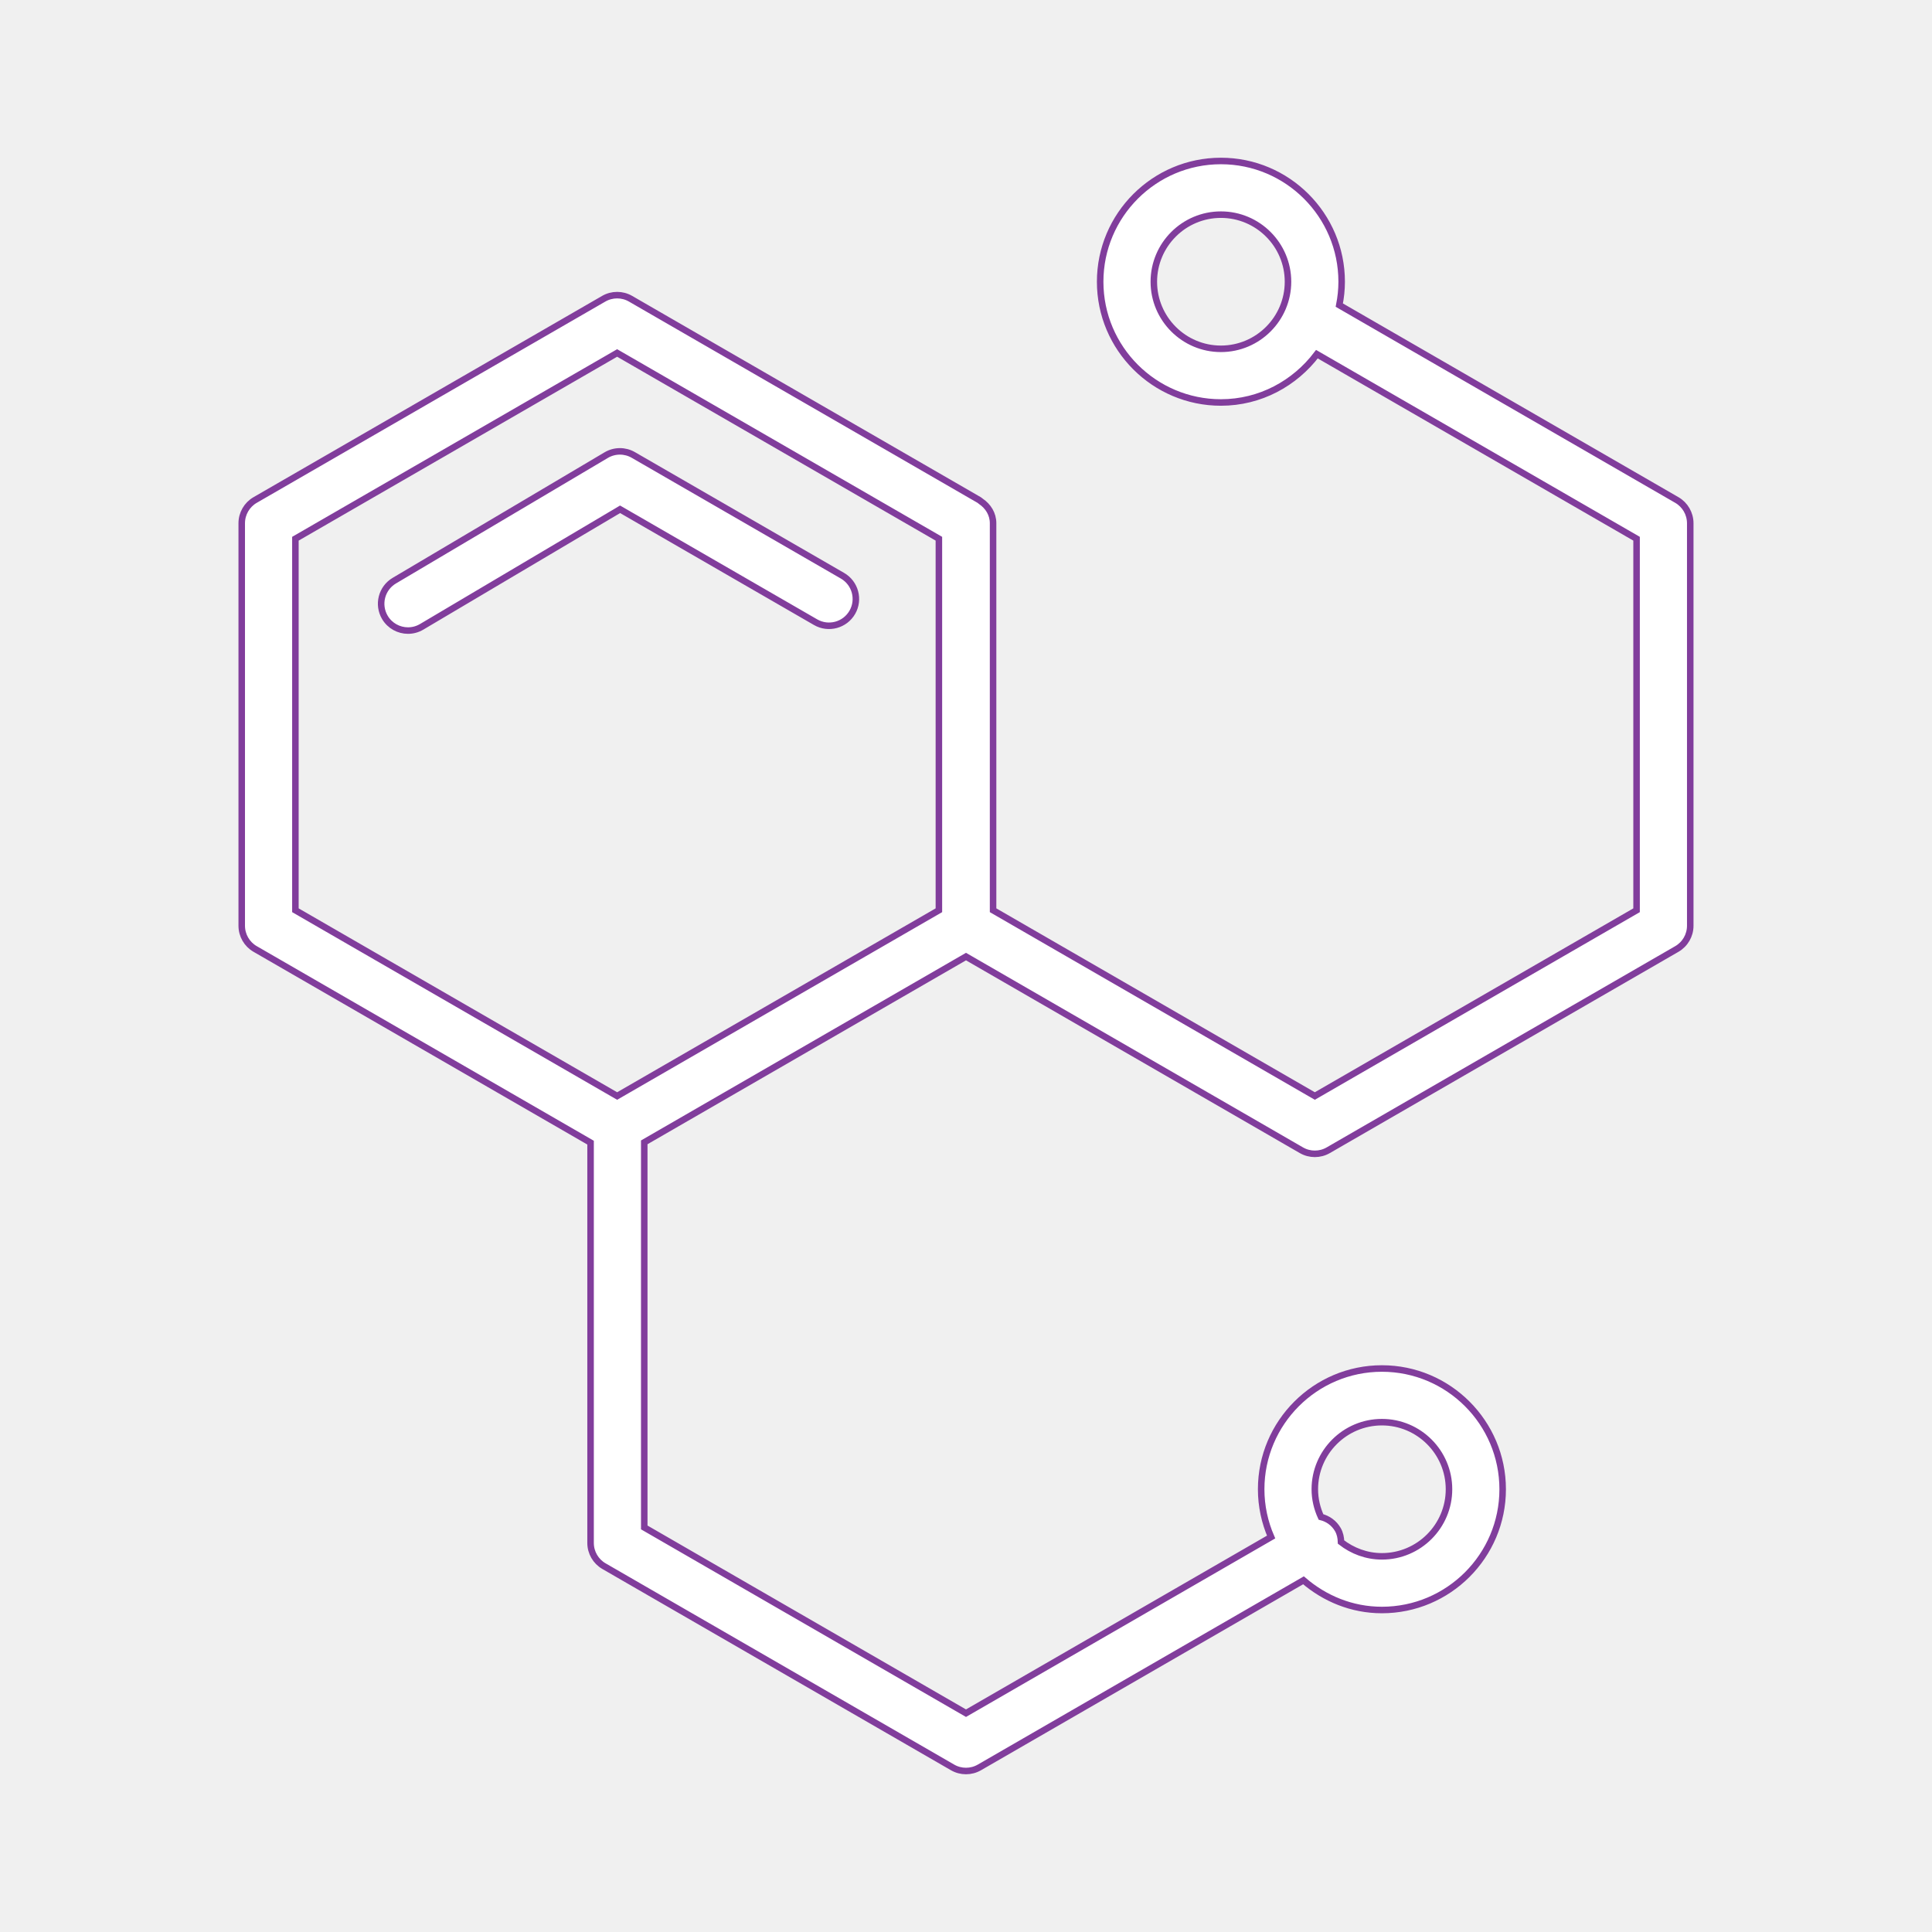
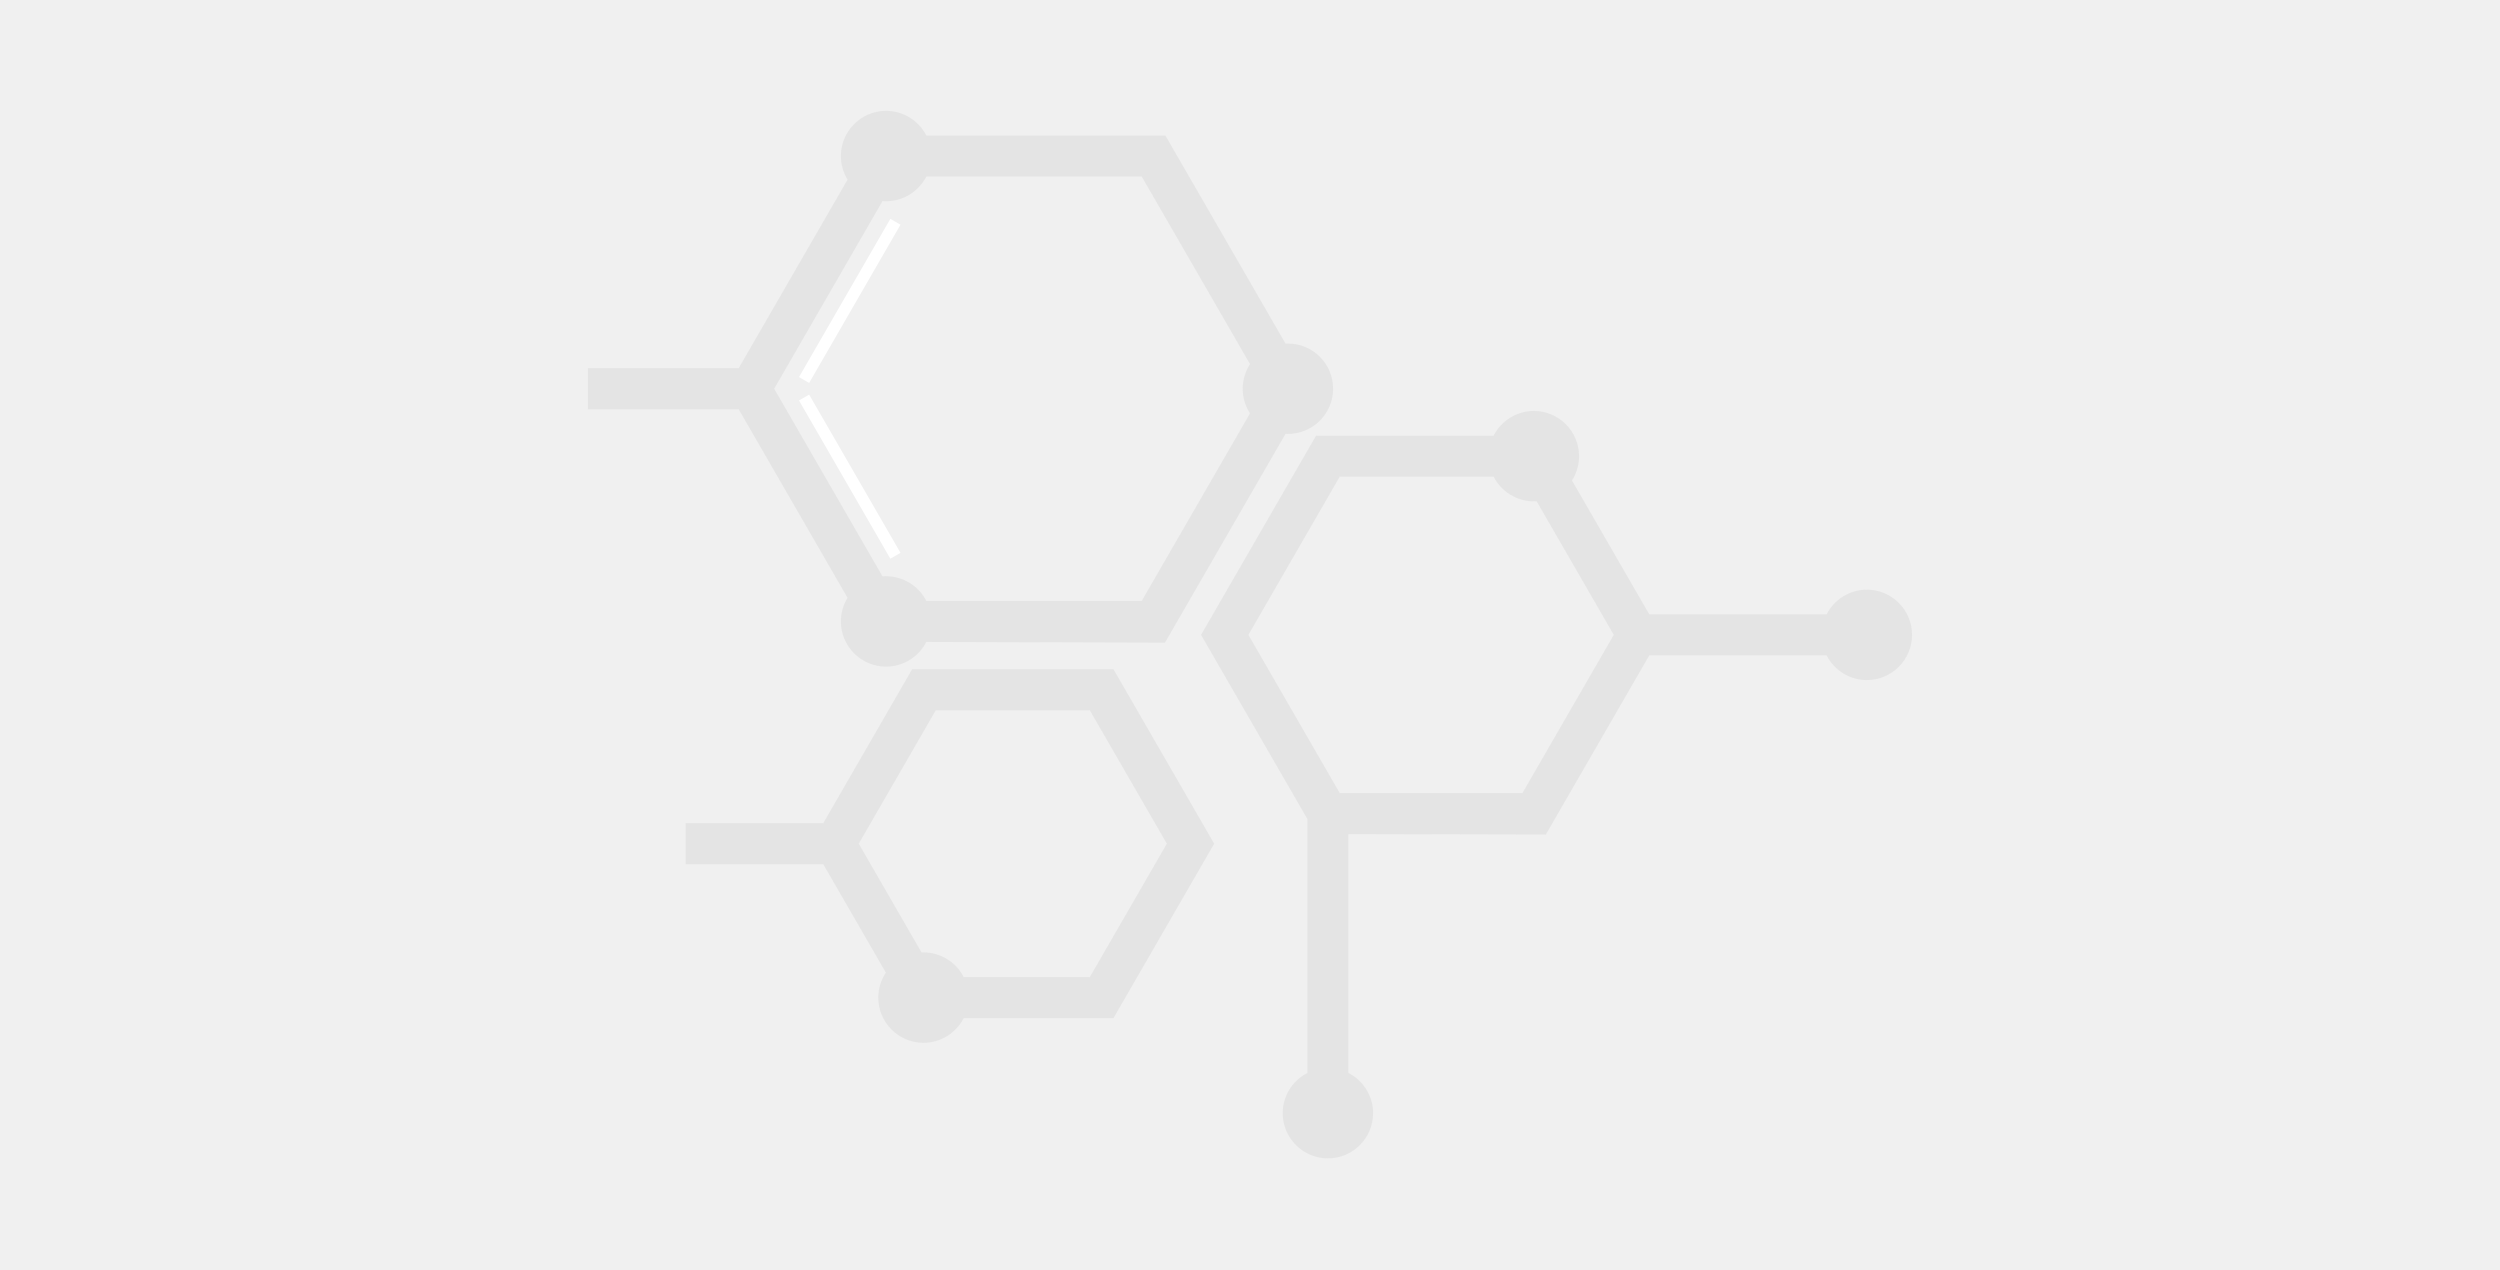
- <svg xmlns="http://www.w3.org/2000/svg" fill="#FFFFFF" height="800px" width="800px" version="1.1" id="Layer_1" viewBox="-24.7 -24.7 296.44 296.44" xml:space="preserve" transform="rotate(0)" stroke="#813d9c">
-   <g id="SVGRepo_bgCarrier" stroke-width="0" />
-   <g id="SVGRepo_tracerCarrier" stroke-linecap="round" stroke-linejoin="round" stroke="#CCCCCC" stroke-width="1.482" />
-   <g id="SVGRepo_iconCarrier">
-     <g>
+ <svg xmlns="http://www.w3.org/2000/svg" id="shape" viewBox="0 0 1280 649.83">
+   <defs>
+     <style>
+       .cls-1 {
+         fill: #8c8c8c;
+       }
+ 
+       .cls-1, .cls-2 {
+         stroke-width: 0px;
+       }
+ 
+       .cls-2 {
+         fill: #fff;
+       }
+ 
+       .cls-3 {
+         opacity: .12;
+       }
+ 
+       .cls-4 {
+         fill: none;
+         stroke: #fff;
+         stroke-miterlimit: 10;
+         stroke-width: 6px;
+       }
+ 
+       .cls-5 {
+         mask: url(#mask);
+       }
+     </style>
+     <filter id="luminosity-noclip" x="305.022" y="-7847.34" width="669.957" height="32766" color-interpolation-filters="sRGB" filterUnits="userSpaceOnUse">
+       <feFlood flood-color="#fff" result="bg" />
+       <feBlend in="SourceGraphic" in2="bg" />
+     </filter>
+     <mask id="mask" x="305.022" y="-7847.34" width="669.957" height="32766" maskUnits="userSpaceOnUse" />
+   </defs>
+   <g>
+     <g class="cls-3">
+       <path class="cls-1" d="M472.826,533.918c-12.765,0-23.149-10.385-23.149-23.149,0-4.564,1.36-9.014,3.873-12.793l-32.047-55.506h-70.438v-21h70.438l45.494-78.798h103.113l51.557,89.298-51.557,89.299h-76.674c-3.912,7.668-11.87,12.649-20.61,12.649ZM557.985,500.268l39.433-68.299-39.433-68.298h-78.863l-39.432,68.298,32.143,55.675c.335-.017.666-.024.993-.024,8.74,0,16.698,4.98,20.609,12.648h64.55Z" />
+       <path class="cls-1" d="M453.677,341.32c-12.764,0-23.148-10.385-23.148-23.148,0-4.329,1.173-8.458,3.414-12.089l-55.745-96.553h-77.176v-21h77.176l55.745-96.553c-2.241-3.631-3.414-7.76-3.414-12.089,0-12.764,10.385-23.148,23.148-23.148,8.74,0,16.698,4.98,20.609,12.648h122.395l61.504,106.527c.409-.023.815-.035,1.22-.035,12.765,0,23.149,10.385,23.149,23.149s-10.385,23.149-23.149,23.149c-.404,0-.811-.012-1.22-.035l-61.726,106.912-122.177-.377c-3.912,7.663-11.868,12.641-20.605,12.641ZM584.556,307.672l55.445-96.032c-2.431-3.737-3.745-8.122-3.745-12.609s1.314-8.872,3.745-12.609l-55.445-96.032h-110.269c-3.912,7.668-11.87,12.649-20.61,12.649-.608,0-1.219-.024-1.829-.073l-55.463,96.065,55.463,96.065c.61-.049,1.221-.073,1.829-.073,8.74,0,16.698,4.981,20.61,12.649h110.269Z" />
+       <path class="cls-1" d="M679.89,593.09c-12.764,0-23.148-10.385-23.148-23.148,0-8.74,4.98-16.698,12.648-20.609v-129.969l-54.452-94.313,58.89-102.001h90.899c3.912-7.668,11.87-12.648,20.61-12.648,12.764,0,23.148,10.385,23.148,23.148,0,4.42-1.274,8.747-3.631,12.445l39.581,68.556h90.784c3.912-7.668,11.87-12.649,20.61-12.649,12.764,0,23.148,10.385,23.148,23.149s-10.385,23.148-23.148,23.148c-8.74,0-16.698-4.98-20.609-12.648h-90.785l-52.971,91.749-101.075-.239v122.271c7.668,3.912,12.649,11.87,12.649,20.61,0,12.764-10.385,23.148-23.149,23.148ZM779.482,406.05l46.766-81-39.489-68.398c-.479.031-.952.047-1.422.047-8.74,0-16.698-4.981-20.61-12.649h-78.774l-46.766,81.001,46.766,81h93.53Z" />
+     </g>
+     <g class="cls-5">
      <g>
-         <g>
-           <path d="M104.564,63.636l-32.09-18.528c-1.289-0.746-2.877-0.734-4.158,0.024L35.801,64.393 c-1.956,1.158-2.603,3.685-1.444,5.641c0.768,1.297,2.139,2.019,3.547,2.019c0.714,0,1.435-0.185,2.095-0.575l30.443-18.033 l30.005,17.324c1.968,1.134,4.485,0.458,5.625-1.508C107.209,67.291,106.535,64.774,104.564,63.636z" />
-           <path d="M232.587,52.017l-51.789-29.901c0.229-1.162,0.363-2.36,0.363-3.589C181.16,8.311,172.85,0,162.633,0 c-10.217,0-18.528,8.311-18.528,18.528c0,10.217,8.311,18.528,18.528,18.528c6.03,0,11.344-2.939,14.73-7.413L226.41,57.96 v57.007l-49.367,28.502l-49.368-28.502V55.584c0-1.423-0.766-2.614-1.863-3.354c-0.096-0.067-0.174-0.153-0.276-0.212 l-0.27-0.156c-0.048-0.021-0.085-0.057-0.133-0.077L72.051,21.137c-1.275-0.736-2.843-0.736-4.117,0l-53.485,30.88 c-1.275,0.736-2.059,2.095-2.059,3.566v61.76c0,1.472,0.784,2.831,2.059,3.566l51.466,29.715v61.417 c0,1.472,0.784,2.831,2.059,3.566l53.485,30.88c0.637,0.368,1.347,0.551,2.059,0.551c0.712,0,1.421-0.183,2.059-0.551 l49.726-28.71c3.247,2.801,7.419,4.557,12.034,4.557c10.217,0,18.528-8.311,18.528-18.528c0-10.217-8.311-18.528-18.528-18.528 c-10.217,0-18.528,8.311-18.528,18.528c0,2.605,0.552,5.079,1.526,7.33l-46.816,27.03l-49.367-28.501v-59.087l49.367-28.503 l51.466,29.715c0.637,0.368,1.347,0.551,2.059,0.551c0.711,0,1.421-0.183,2.059-0.551l53.485-30.88 c1.275-0.736,2.059-2.095,2.059-3.566v-61.76C234.644,54.112,233.86,52.753,232.587,52.017z M162.633,28.821 c-5.675,0-10.293-4.618-10.293-10.293s4.618-10.293,10.293-10.293c5.675,0,10.293,4.618,10.293,10.293 S168.308,28.821,162.633,28.821z M187.336,193.513c5.675,0,10.293,4.618,10.293,10.293c0,5.675-4.618,10.293-10.293,10.293 c-2.371,0-4.53-0.838-6.272-2.191c-0.02-0.658-0.143-1.316-0.495-1.926c-0.584-1.008-1.533-1.665-2.582-1.926 c-0.594-1.299-0.945-2.731-0.945-4.25C177.042,198.131,181.66,193.513,187.336,193.513z M69.993,143.469l-49.368-28.502V57.96 l49.367-28.502L119.36,57.96l0.001,57.007L69.993,143.469z" />
-         </g>
+         <path class="cls-2" d="M469.307,346.672l-45.494,78.798h-68.749v13h68.749l34.526,59.801c-2.897,3.355-4.661,7.717-4.661,12.498,0,10.576,8.573,19.149,19.149,19.149,8.29,0,15.329-5.278,17.993-12.649h76.982l49.247-85.299-49.247-85.298h-98.494ZM560.295,504.269h-69.476c-2.664-7.371-9.703-12.649-17.993-12.649-1.077,0-2.125.111-3.154.281l-34.601-59.931,41.742-72.298h83.482l41.742,72.298-41.742,72.299Z" />
+         <path class="cls-2" d="M586.866,311.672h-115.195c-2.664-7.371-9.703-12.649-17.993-12.649-1.352,0-2.671.144-3.944.411l-57.968-100.403,57.968-100.403c1.273.267,2.591.411,3.944.411,8.29,0,15.329-5.278,17.993-12.649h115.195l57.909,100.3c-2.815,3.334-4.519,7.636-4.519,12.341s1.703,9.007,4.518,12.341l-57.908,100.3ZM594.153,325.049l61.883-107.185c1.096.195,2.217.314,3.369.314,10.576,0,19.149-8.573,19.149-19.149s-8.573-19.149-19.149-19.149c-1.151,0-2.273.119-3.369.314l-61.664-106.807h-122.701c-2.664-7.371-9.703-12.649-17.993-12.649-10.576,0-19.149,8.573-19.149,19.149,0,4.494,1.559,8.617,4.151,11.884l-58.172,100.757h-75.485v13h75.485l58.172,100.757c-2.592,3.267-4.151,7.39-4.151,11.884,0,10.576,8.573,19.149,19.149,19.149,8.29,0,15.329-5.278,17.993-12.649l122.483.378Z" />
+         <path class="cls-2" d="M683.643,410.05l-49.075-85,49.075-85h83.701c2.664,7.371,9.703,12.649,17.993,12.649,1.218,0,2.405-.126,3.56-.343l41.971,72.695-49.075,85M842.126,331.549h95.711c2.664,7.371,9.703,12.649,17.993,12.649,10.576,0,19.149-8.573,19.149-19.149s-8.573-19.149-19.149-19.149c-8.29,0-15.329,5.278-17.993,12.649h-95.711l-42.031-72.8c2.742-3.313,4.391-7.564,4.391-12.201,0-10.576-8.573-19.149-19.149-19.149-8.29,0-15.329,5.278-17.993,12.649h-91.207l-56.58,98,53.833,93.242v133.657c-7.371,2.664-12.649,9.703-12.649,17.993,0,10.576,8.573,19.149,19.149,19.149s19.149-8.573,19.149-19.149c0-8.29-5.278-15.329-12.649-17.993v-128.898l102.768.243,52.968-91.743Z" />
      </g>
    </g>
  </g>
+   <g>
+     <line class="cls-4" x1="458.456" y1="113.552" x2="411.686" y2="194.559" />
+     <line class="cls-4" x1="458.456" y1="284.553" x2="411.686" y2="203.545" />
+   </g>
</svg>
